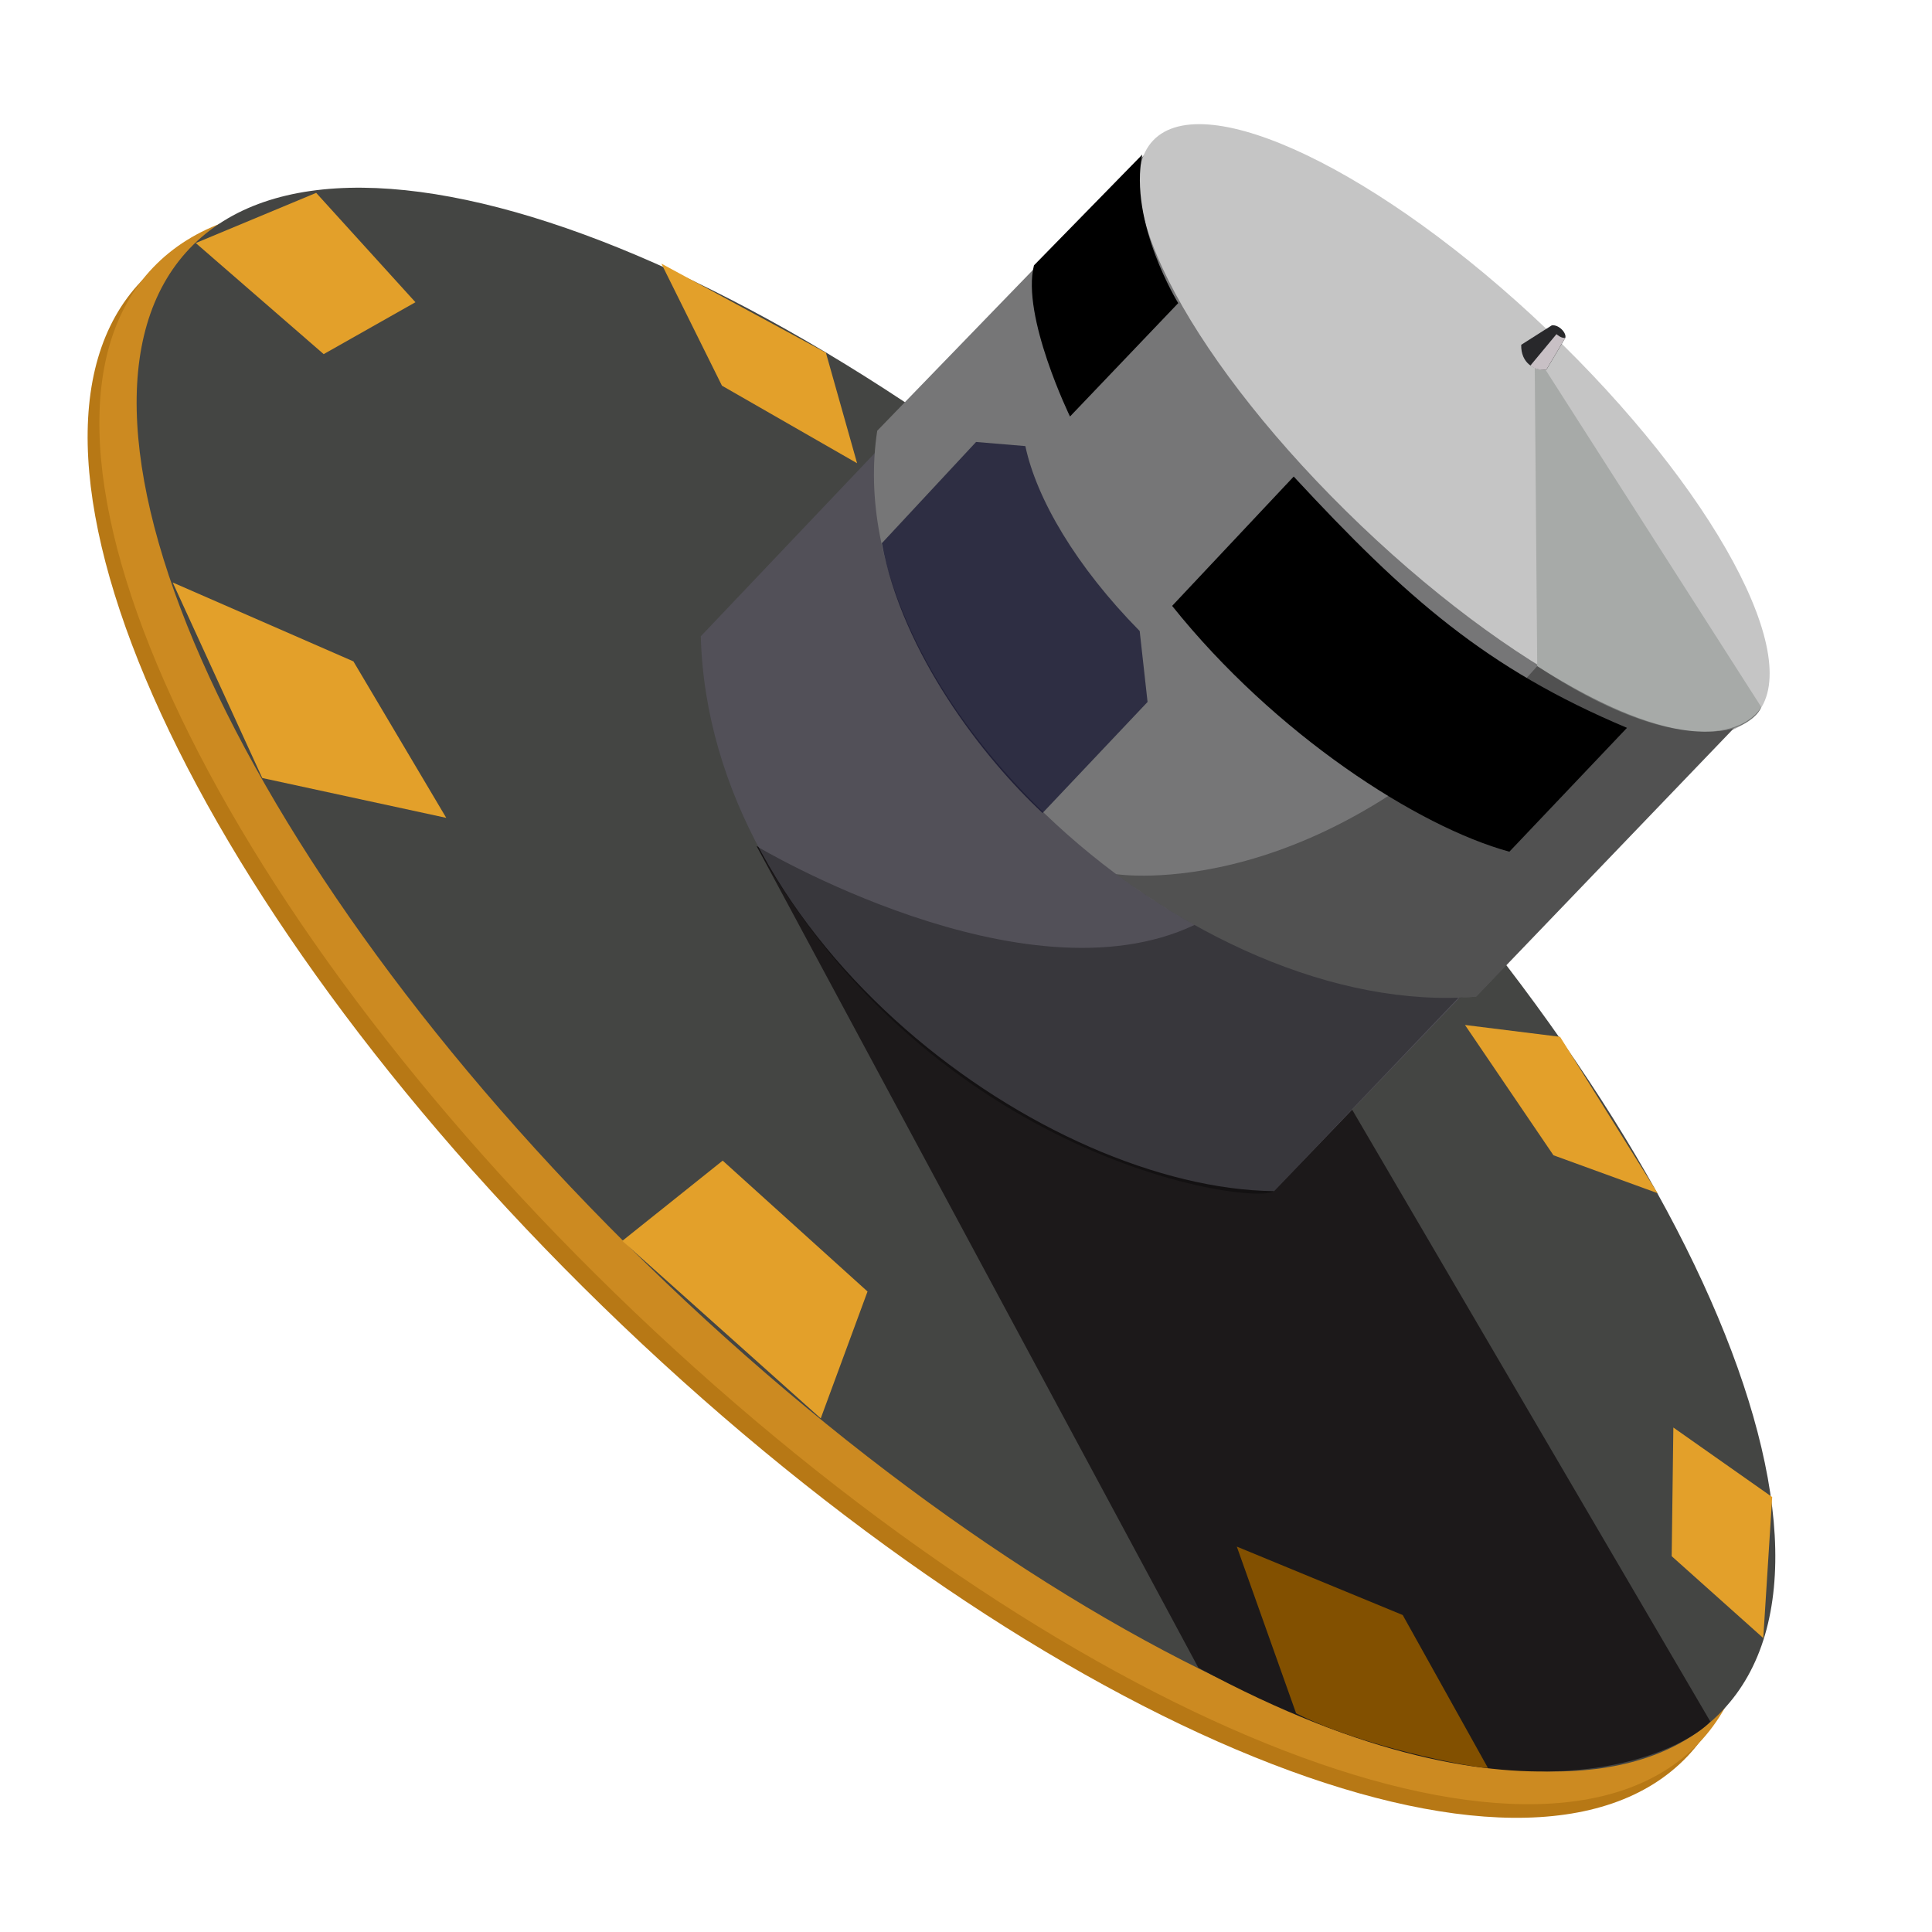
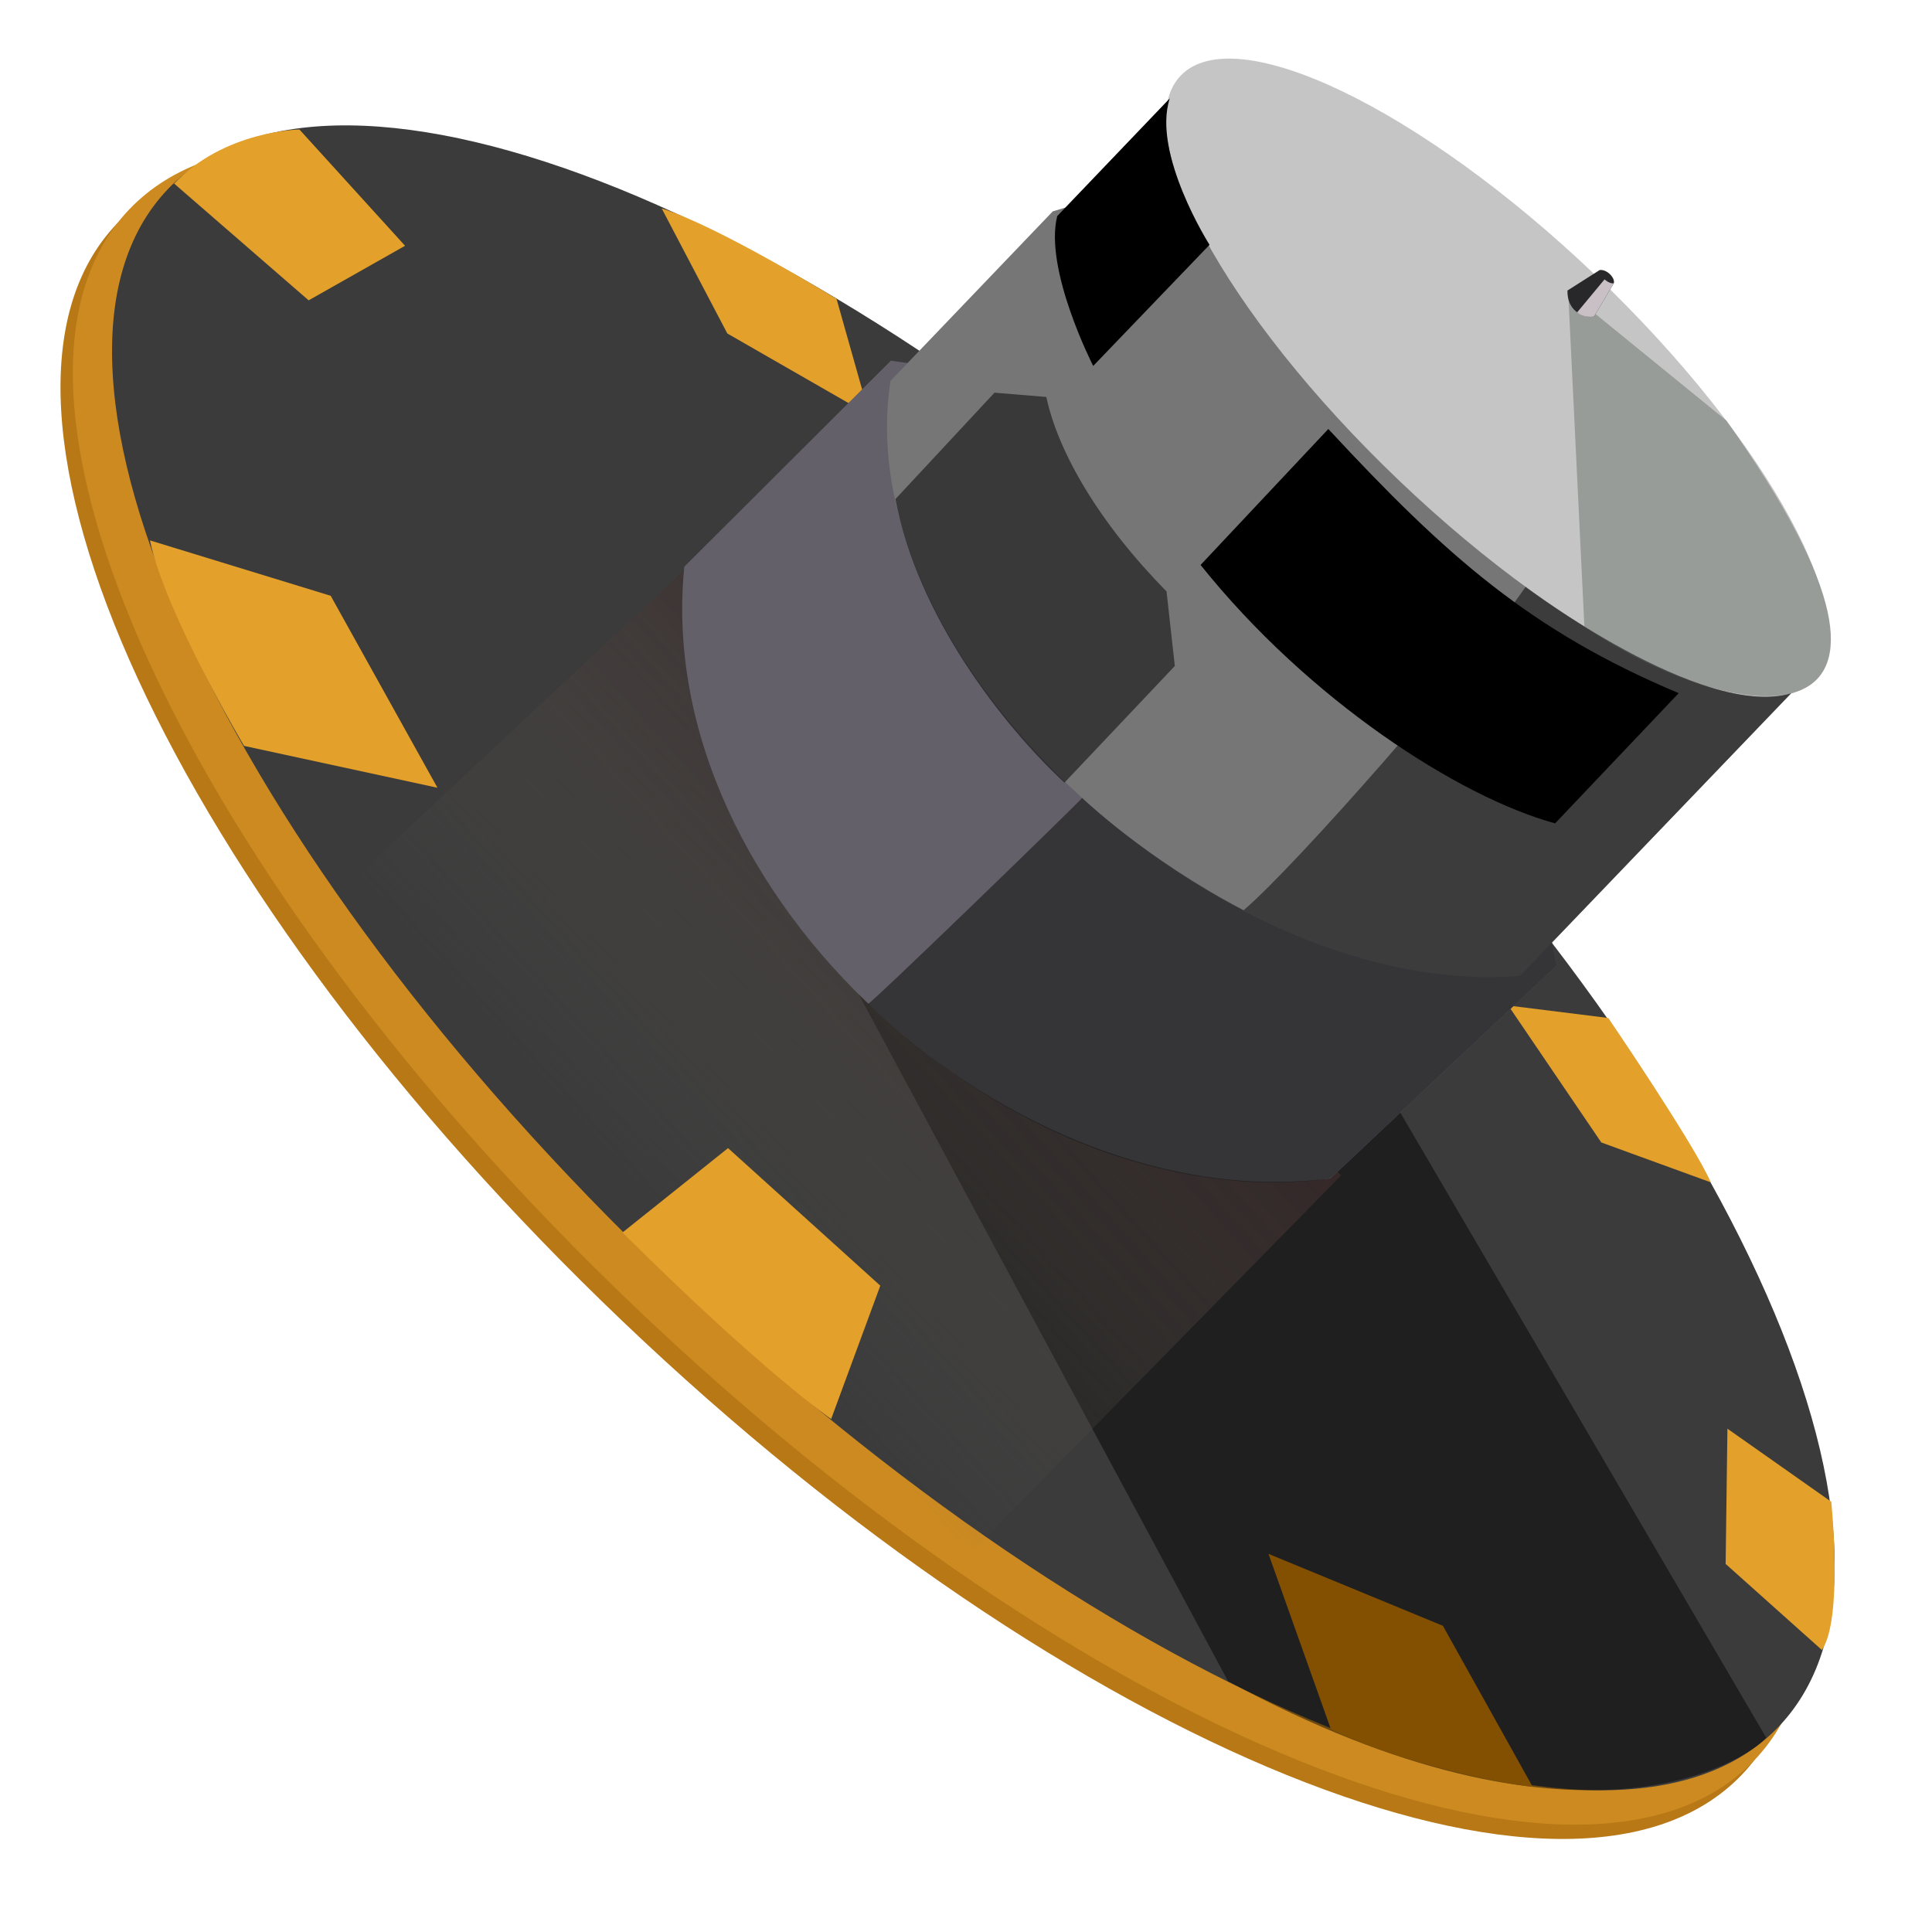
- <svg xmlns="http://www.w3.org/2000/svg" width="140" height="140" viewBox="0 0 37.042 37.042" version="1.1" id="svg1688">
-   <defs id="defs1682" />
+ <svg xmlns="http://www.w3.org/2000/svg" xmlns:xlink="http://www.w3.org/1999/xlink" width="180" height="180" viewBox="0 0 47.625 47.625" version="1.1" id="svg1688">
+   <defs id="defs1682">
+     <linearGradient id="linearGradient4">
+       <stop style="stop-color:#3b2b2b;stop-opacity:0.773;" offset="0.228" id="stop4" />
+       <stop style="stop-color:#5b5b50;stop-opacity:0;" offset="0.761" id="stop5" />
+     </linearGradient>
+     <linearGradient xlink:href="#linearGradient4" id="linearGradient5" x1="22.717" y1="273.984" x2="9.269" y2="286.092" gradientUnits="userSpaceOnUse" gradientTransform="matrix(1.351517,0,0,1.346295,-0.7791356,-91.64499)" spreadMethod="pad" />
+   </defs>
  <g id="layer1" transform="translate(0,-259.9583)">
-     <ellipse transform="rotate(43.66126)" ry="8.112" rx="20.486" cy="190.095" cx="205.641" id="path5076-4-5-3" style="fill:#b77815;fill-opacity:1;stroke:none;stroke-width:0.768;stroke-linecap:round;stroke-linejoin:round;stroke-miterlimit:4;stroke-dasharray:none;stroke-dashoffset:0;stroke-opacity:1;paint-order:normal" />
-     <ellipse transform="rotate(43.66126)" ry="8.112" rx="20.486" cy="189.751" cx="205.624" id="path5076-4-3" style="fill:#cc8a21;fill-opacity:1;stroke:none;stroke-width:0.768;stroke-linecap:round;stroke-linejoin:round;stroke-miterlimit:4;stroke-dasharray:none;stroke-dashoffset:0;stroke-opacity:1;paint-order:normal" />
-     <ellipse transform="rotate(43.66126)" ry="8.042" rx="20.307" cy="188.996" cx="205.7" id="path5076-2" style="fill:#444543;fill-opacity:1;stroke:none;stroke-width:0.762;stroke-linecap:round;stroke-linejoin:round;stroke-miterlimit:4;stroke-dasharray:none;stroke-dashoffset:0;stroke-opacity:1;paint-order:normal" />
-     <path id="path5102-1" d="m 11.931,283.75 3.805,3.403 0.897,-2.433 -2.777,-2.509 z" style="fill:#e3a02a;fill-opacity:1;stroke:none;stroke-width:0.202px;stroke-linecap:butt;stroke-linejoin:miter;stroke-opacity:1" />
-     <path id="path5104-9" d="m 3.311,271.126 1.717,3.749 3.528,0.764 -1.78,-3 z" style="fill:#e3a02a;fill-opacity:1;stroke:none;stroke-width:0.202px;stroke-linecap:butt;stroke-linejoin:miter;stroke-opacity:1" />
-     <path id="path5106-8" d="m 3.753,264.618 2.453,2.13 1.759,-0.995 -1.903,-2.097 z" style="fill:#e3a02a;fill-opacity:1;stroke:none;stroke-width:0.202px;stroke-linecap:butt;stroke-linejoin:miter;stroke-opacity:1" />
-     <path id="path5183-3" d="m 14.508,276.184 8.468,15.75 c 6.38,3.451 9.448,1.453 9.816,1.031 l -8.399,-14.347 z" style="fill:#1c191a;fill-opacity:1;stroke:none;stroke-width:0.202px;stroke-linecap:butt;stroke-linejoin:miter;stroke-opacity:1" />
-     <path id="path5108-9" d="m 24.85,292.807 c 1.22,0.624 3.331,1.04 3.678,1.048 l -1.634,-2.932 -3.181,-1.312 z" style="fill:#825000;fill-opacity:1;stroke:none;stroke-width:0.202px;stroke-linecap:butt;stroke-linejoin:miter;stroke-opacity:1" />
-     <path id="path5110-0" d="m 33.978,288.661 -0.171,2.704 -1.756,-1.57 0.032,-2.467 z" style="fill:#e3a02a;fill-opacity:1;stroke:none;stroke-width:0.202px;stroke-linecap:butt;stroke-linejoin:miter;stroke-opacity:1" />
-     <path id="path5112-5" d="m 29.911,279.837 1.87,2.998 -1.997,-0.727 -1.696,-2.498 z" style="fill:#e3a02a;fill-opacity:1;stroke:none;stroke-width:0.202px;stroke-linecap:butt;stroke-linejoin:miter;stroke-opacity:1" />
-     <path id="path5114-2" d="m 12.681,265.013 3.154,1.708 0.598,2.119 -2.591,-1.487 z" style="fill:#e3a02a;fill-opacity:1;stroke:none;stroke-width:0.202px;stroke-linecap:butt;stroke-linejoin:miter;stroke-opacity:1" />
-     <path id="path5146-6" d="m 18.504,266.821 -5.068,5.337 c 0.165,5.953 6.637,10.587 10.991,10.638 l 5.206,-5.429 z" style="fill:#525058;fill-opacity:1;stroke:none;stroke-width:0.202px;stroke-linecap:butt;stroke-linejoin:miter;stroke-opacity:1" />
-     <path id="path5148-6" d="m 22.299,262.557 -5.48,5.66 c -0.795,5.186 6.097,11.306 11.483,10.85 l 5.413,-5.64 z" style="fill:#767677;fill-opacity:1;stroke:none;stroke-width:0.202px;stroke-linecap:butt;stroke-linejoin:miter;stroke-opacity:1" />
-     <ellipse transform="rotate(43.66126)" ry="2.591" rx="7.981" cy="174.746" cx="205.308" id="path5150-4" style="fill:#c5c5c5;fill-opacity:1;stroke:none;stroke-width:0.762;stroke-linecap:round;stroke-linejoin:round;stroke-miterlimit:4;stroke-dasharray:none;stroke-dashoffset:0;stroke-opacity:1;paint-order:normal" />
-     <path id="path5152-7" d="m 29.423,266.721 0.05,6.009 c 2.656,1.761 4.069,1.32 4.295,0.783 z" style="fill:#a7aaa8;fill-opacity:1;stroke:none;stroke-width:0.198px;stroke-linecap:butt;stroke-linejoin:miter;stroke-opacity:1" />
-     <path id="path5154-3" d="m 29.166,266.569 c -0.008,0.35 0.25,0.499 0.485,0.475 l 0.36,-0.607 c 0.03,-0.093 -0.123,-0.259 -0.258,-0.241 z" style="fill:#28282b;fill-opacity:1;stroke:none;stroke-width:0.202px;stroke-linecap:butt;stroke-linejoin:miter;stroke-opacity:1" />
-     <path id="path5175-6" d="m 29.842,266.365 c 0,0 0.09,0.084 0.168,0.071 l -0.36,0.607 c 0,0 -0.183,0.032 -0.308,-0.076 z" style="fill:#c8c0c5;fill-opacity:1;stroke:none;stroke-width:0.202px;stroke-linecap:butt;stroke-linejoin:miter;stroke-opacity:1" />
-     <path id="path5177-0" d="m 22.59,265.77 -2.075,2.174 c 0,0 -0.936,-1.925 -0.691,-2.898 l 2.076,-2.123 c -0.262,1.304 0.69,2.848 0.69,2.848 z" style="fill:#000000;fill-opacity:1;stroke:none;stroke-width:0.202px;stroke-linecap:butt;stroke-linejoin:miter;stroke-opacity:1" />
-     <path id="path5179-4" d="m 24.804,269.095 c 2.16,2.33 3.696,3.685 6.39,4.818 l -2.255,2.375 c -1.758,-0.481 -4.495,-2.25 -6.466,-4.713 z" style="fill:#000000;fill-opacity:1;stroke:none;stroke-width:0.233px;stroke-linecap:butt;stroke-linejoin:miter;stroke-opacity:1" />
-     <path id="path5181-9" d="m 16.907,270.374 1.807,-1.942 0.945,0.079 c 0.215,1.013 0.973,2.308 2.192,3.546 l 0.151,1.36 -2.013,2.129 c -1.138,-1.062 -2.683,-3.049 -3.082,-5.172 z" style="fill:#000022;fill-opacity:0.608;stroke:none;stroke-width:0.202px;stroke-linecap:butt;stroke-linejoin:miter;stroke-opacity:1" />
-     <path id="path5187-5" d="m 29.472,272.73 c 3.563,2.257 4.295,0.783 4.295,0.783 -0.058,0.226 -0.556,0.443 -0.556,0.443 l -4.909,5.111 -0.343,0.024 -3.532,3.704 c -0.398,0.288 -6.528,-0.562 -9.918,-6.611 0,0 5.117,3.061 8.392,1.509 0,0 -0.723,-0.392 -1.502,-0.975 0,0 3.979,0.635 8.074,-3.987 z" style="fill:#000000;fill-opacity:0.32;stroke:none;stroke-width:0.202px;stroke-linecap:butt;stroke-linejoin:miter;stroke-opacity:1" />
+     <ellipse transform="rotate(43.66126)" ry="10.964" rx="27.687" cy="190.065" cx="213.052" id="path5076-4-5-3" style="fill:#b77815;fill-opacity:1;stroke:none;stroke-width:1.038;stroke-linecap:round;stroke-linejoin:round;stroke-miterlimit:4;stroke-dasharray:none;stroke-dashoffset:0;stroke-opacity:1;paint-order:normal" />
+     <ellipse transform="rotate(43.66126)" ry="10.964" rx="27.687" cy="189.6" cx="213.029" id="path5076-4-3" style="fill:#cc8a21;fill-opacity:1;stroke:none;stroke-width:1.038;stroke-linecap:round;stroke-linejoin:round;stroke-miterlimit:4;stroke-dasharray:none;stroke-dashoffset:0;stroke-opacity:1;paint-order:normal" />
+     <ellipse transform="rotate(43.66126)" ry="10.868" rx="27.446" cy="188.579" cx="213.132" id="path5076-2" style="fill:#3b3b3c;fill-opacity:1;stroke:none;stroke-width:1.029;stroke-linecap:round;stroke-linejoin:round;stroke-miterlimit:4;stroke-dasharray:none;stroke-dashoffset:0;stroke-opacity:1;paint-order:normal" />
+     <path id="path5104-9" d="m 3.696,273.279 c 0.367,1.772 2.32,5.066 2.32,5.066 l 4.768,1.032 -2.632,-4.732 z" style="fill:#e3a02a;fill-opacity:1;stroke:none;stroke-width:0.272px;stroke-linecap:butt;stroke-linejoin:miter;stroke-opacity:1" />
+     <path id="path5106-8" d="m 4.293,264.484 3.315,2.878 2.377,-1.345 -2.604,-2.867 c 0,0 -1.843,0.024 -3.088,1.333 z" style="fill:#e3a02a;fill-opacity:1;stroke:none;stroke-width:0.272px;stroke-linecap:butt;stroke-linejoin:miter;stroke-opacity:1" />
+     <path id="path5183-3" d="m 18.828,280.114 11.444,21.286 c 8.623,4.664 12.769,1.964 13.266,1.393 L 32.187,283.402 Z" style="fill:#000000;fill-opacity:0.475;stroke:none;stroke-width:0.272px;stroke-linecap:butt;stroke-linejoin:miter;stroke-opacity:1" />
+     <path style="fill:url(#linearGradient5);stroke:none;stroke-width:0.357px;stroke-linecap:butt;stroke-linejoin:miter;stroke-opacity:1" d="m 17.164,273.729 -9.46,8.854 6.396,8.232 9.88,7.368 9.083,-9.252 z" id="path3" />
+     <path id="path5102-1" d="m 15.345,290.34 c 3.432,3.416 5.143,4.599 5.143,4.599 l 1.212,-3.288 -3.753,-3.391 z" style="fill:#e3a02a;fill-opacity:1;stroke:none;stroke-width:0.272px;stroke-linecap:butt;stroke-linejoin:miter;stroke-opacity:1" />
+     <path id="path5108-9" d="m 32.806,302.581 c 1.65,0.843 4.502,1.406 4.971,1.416 l -2.209,-3.962 -4.299,-1.773 z" style="fill:#825000;fill-opacity:1;stroke:none;stroke-width:0.272px;stroke-linecap:butt;stroke-linejoin:miter;stroke-opacity:1" />
+     <path id="path5110-0" d="m 45.142,296.978 c 0,0 0.296,2.888 -0.231,3.654 l -2.373,-2.122 0.044,-3.334 z" style="fill:#e3a02a;fill-opacity:1;stroke:none;stroke-width:0.272px;stroke-linecap:butt;stroke-linejoin:miter;stroke-opacity:1" />
+     <path id="path5112-5" d="m 39.645,285.052 c 0,0 2.128,3.126 2.527,4.052 l -2.699,-0.983 -2.293,-3.376 z" style="fill:#e3a02a;fill-opacity:1;stroke:none;stroke-width:0.272px;stroke-linecap:butt;stroke-linejoin:miter;stroke-opacity:1" />
+     <path id="path5114-2" d="m 16.311,265.096 c 1.389,0.431 4.31,2.229 4.31,2.229 l 0.809,2.864 -3.501,-2.01 z" style="fill:#e3a02a;fill-opacity:1;stroke:none;stroke-width:0.272px;stroke-linecap:butt;stroke-linejoin:miter;stroke-opacity:1" />
+     <path id="path5146-6" d="m 35.621,270.752 -13.661,-1.902 -5.091,5.077 c -0.82,8.162 8.193,16.093 15.929,15.078 l 5.577,-5.249 z" style="fill:#636069;fill-opacity:1;stroke:none;stroke-width:0.272px;stroke-linecap:butt;stroke-linejoin:miter;stroke-opacity:1" />
+     <path id="path5148-6" d="m 25.952,265.168 -4.001,4.18 c -1.075,7.009 8.241,15.281 15.52,14.663 l 7.316,-7.622 -15.301,-14.531 -3.082,3.175" style="fill:#767677;fill-opacity:1;stroke:none;stroke-width:0.272px;stroke-linecap:butt;stroke-linejoin:miter;stroke-opacity:1" />
+     <ellipse transform="rotate(43.66126)" ry="3.502" rx="10.786" cy="169.32" cx="212.602" id="path5150-4" style="fill:#c5c5c5;fill-opacity:1;stroke:none;stroke-width:1.029;stroke-linecap:round;stroke-linejoin:round;stroke-miterlimit:4;stroke-dasharray:none;stroke-dashoffset:0;stroke-opacity:1;paint-order:normal" />
+     <path id="path5152-7" d="m 38.656,267.15 0.4,8.252 c 3.652,2.502 9.486,3.339 3.5,-5.077 z" style="fill:#989c99;fill-opacity:1;stroke:none;stroke-width:0.268px;stroke-linecap:butt;stroke-linejoin:miter;stroke-opacity:1" />
+     <path id="path5154-3" d="m 38.639,267.12 c -0.011,0.473 0.337,0.675 0.655,0.642 l 0.487,-0.821 c 0.04,-0.126 -0.166,-0.35 -0.348,-0.326 z" style="fill:#28282b;fill-opacity:1;stroke:none;stroke-width:0.272px;stroke-linecap:butt;stroke-linejoin:miter;stroke-opacity:1" />
+     <path id="path5175-6" d="m 39.553,266.845 c 0,0 0.122,0.114 0.228,0.096 l -0.487,0.821 c 0,0 -0.248,0.043 -0.417,-0.103 z" style="fill:#c8c0c5;fill-opacity:1;stroke:none;stroke-width:0.272px;stroke-linecap:butt;stroke-linejoin:miter;stroke-opacity:1" />
+     <path id="path5177-0" d="m 29.816,265.993 -2.868,2.986 c 0,0 -1.217,-2.379 -0.887,-3.694 l 2.774,-2.901 c -0.445,1.368 0.981,3.609 0.981,3.609 z" style="fill:#000000;fill-opacity:1;stroke:none;stroke-width:0.272px;stroke-linecap:butt;stroke-linejoin:miter;stroke-opacity:1" />
+     <path id="path5181-9" d="m 22.072,272.262 2.443,-2.624 1.278,0.106 c 0.29,1.369 1.315,3.12 2.963,4.793 l 0.204,1.838 -2.721,2.877 c -1.539,-1.435 -3.626,-4.121 -4.166,-6.989 z" style="fill:#000000;fill-opacity:0.512;stroke:none;stroke-width:0.272px;stroke-linecap:butt;stroke-linejoin:miter;stroke-opacity:1" />
+     <path style="fill:#1d1d1d;fill-opacity:0.643;stroke:none;stroke-width:0.358px;stroke-linecap:butt;stroke-linejoin:miter;stroke-opacity:1" d="m 37.598,274.437 c -1.379,1.993 -5.66,6.867 -6.942,7.959 -2.416,-1.264 -3.981,-2.767 -3.981,-2.767 -0.164,0.192 -5.408,5.279 -5.279,5.071 5.846,5.492 11.406,4.299 11.406,4.299 l 5.574,-5.244 -0.119,-0.562 5.896,-6.146 c -2.204,0.651 -6.544,-2.62 -6.544,-2.62 z" id="path2" />
+     <path id="path5179-4" d="m 32.744,270.533 c 2.92,3.149 4.995,4.98 8.637,6.512 l -3.047,3.21 c -2.376,-0.65 -6.075,-3.041 -8.739,-6.37 z" style="fill:#000000;fill-opacity:1;stroke:none;stroke-width:0.314px;stroke-linecap:butt;stroke-linejoin:miter;stroke-opacity:1" />
  </g>
</svg>
